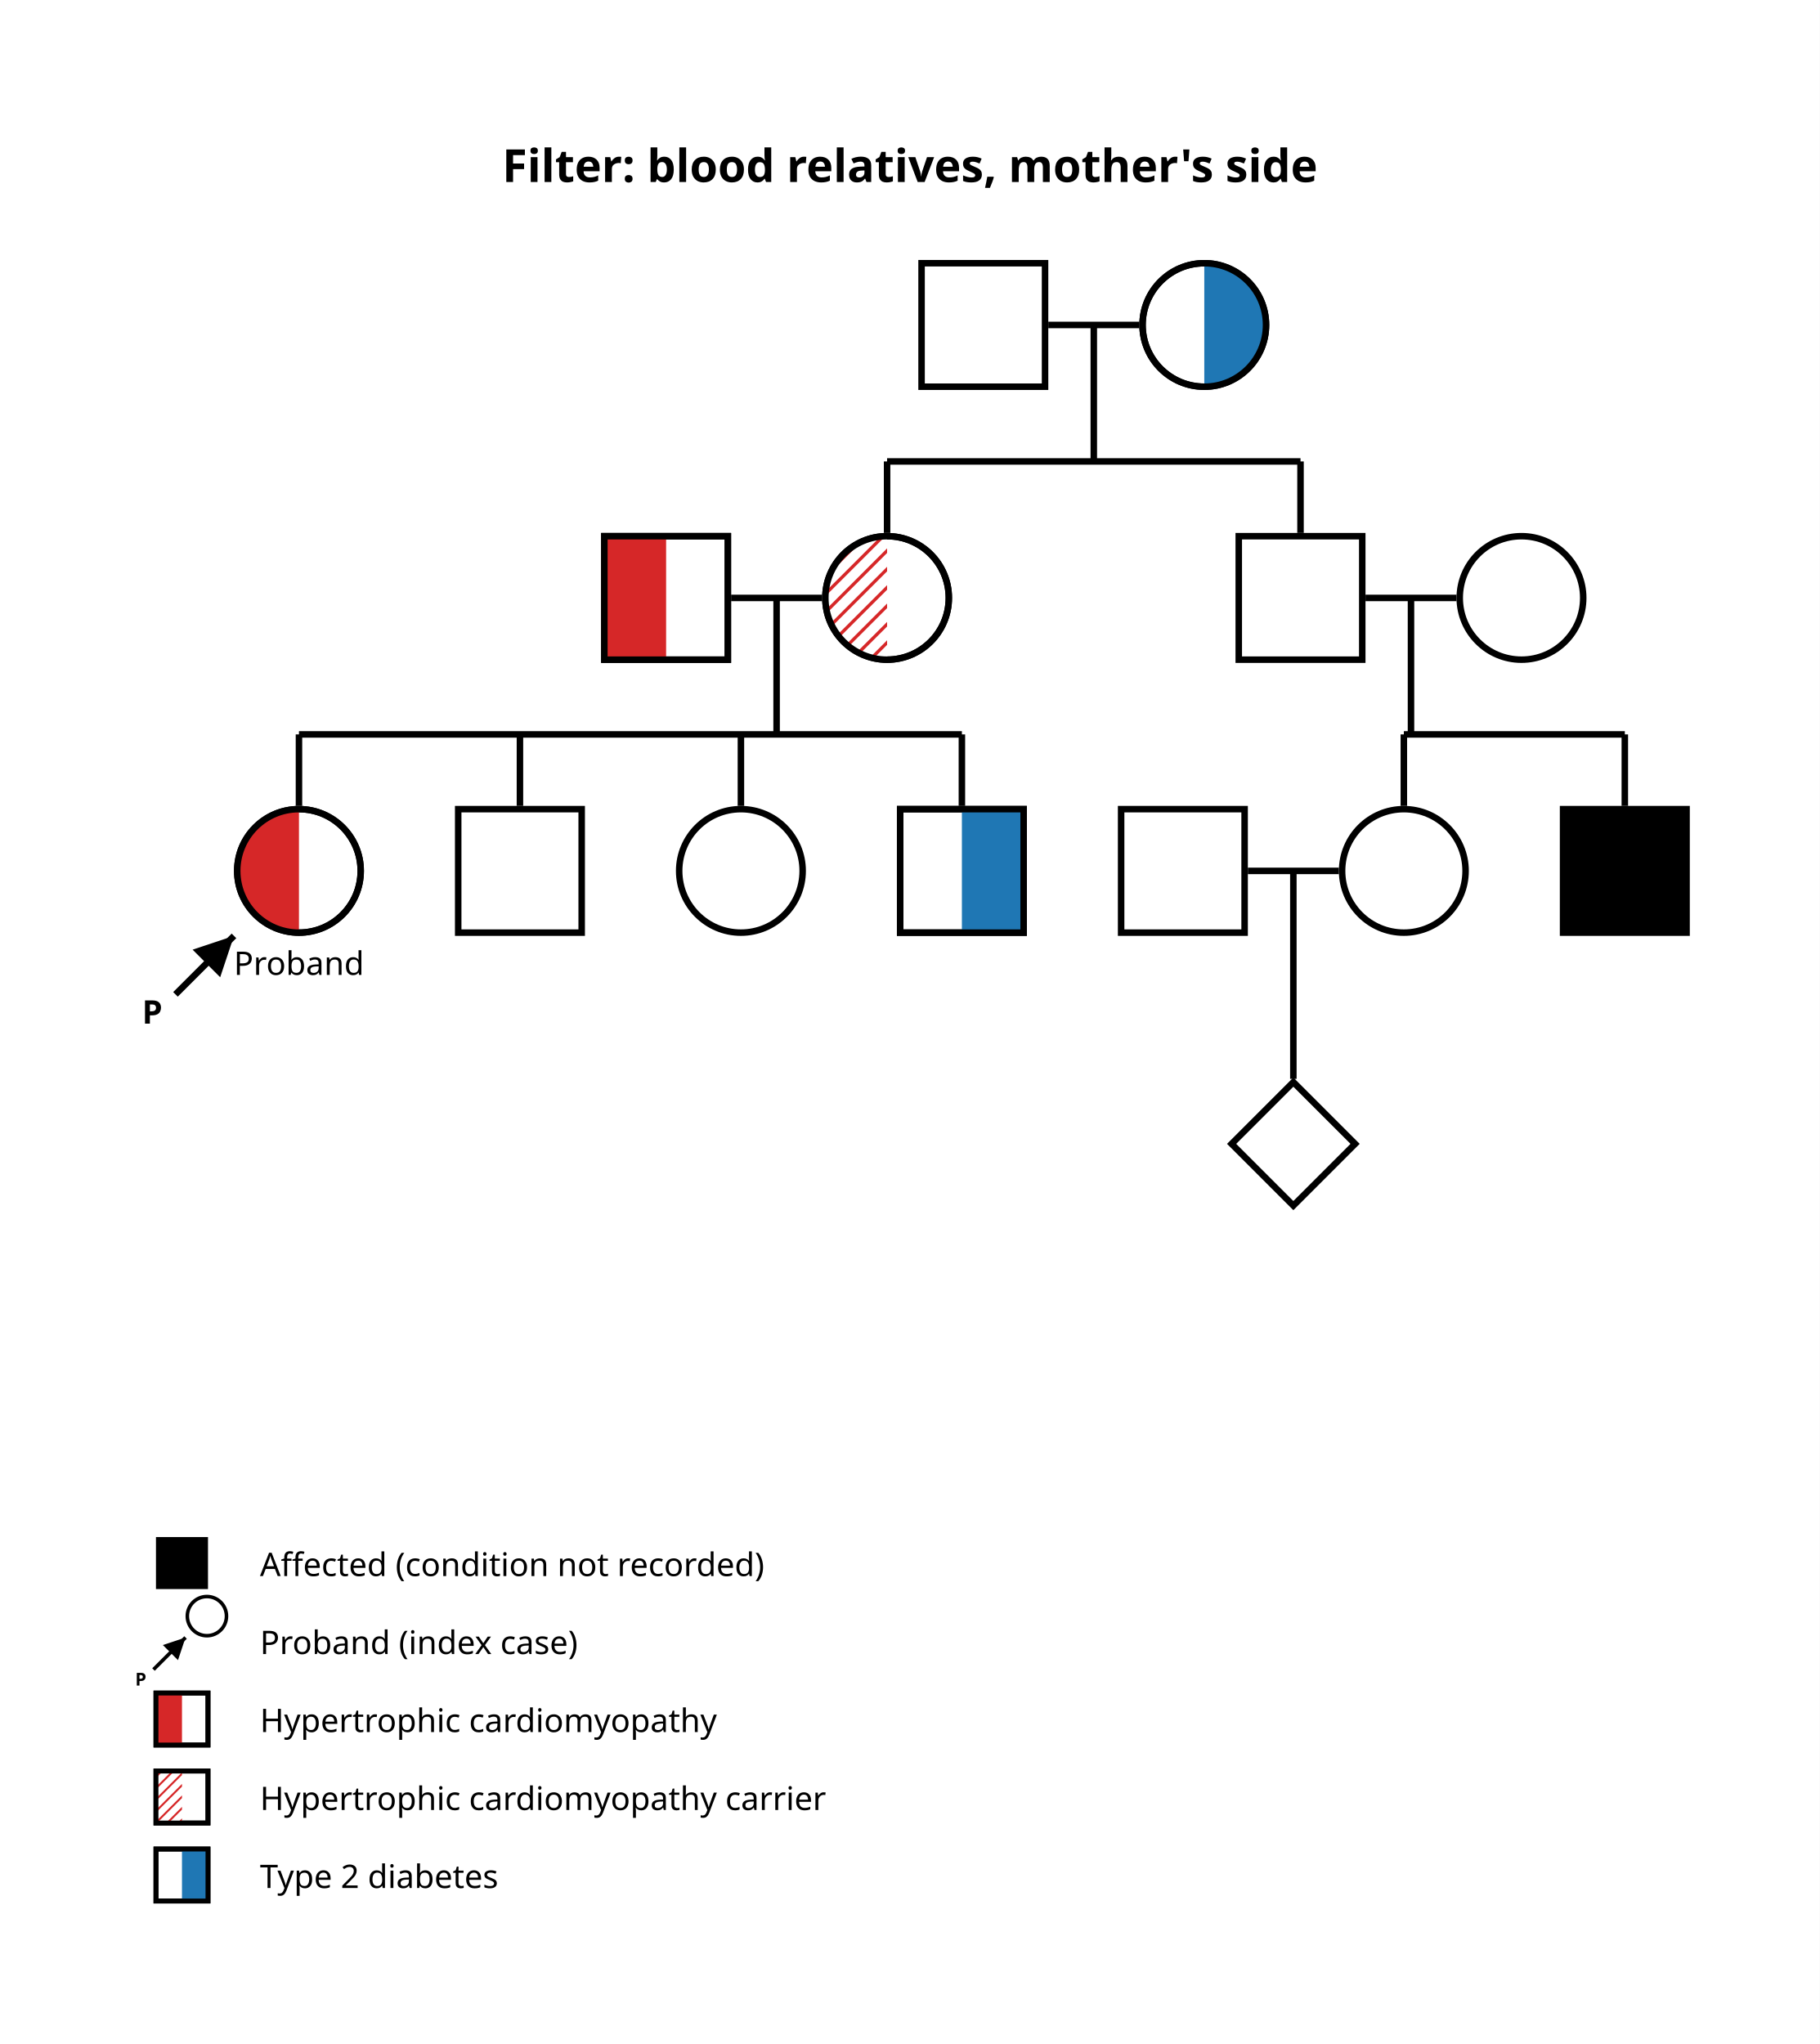
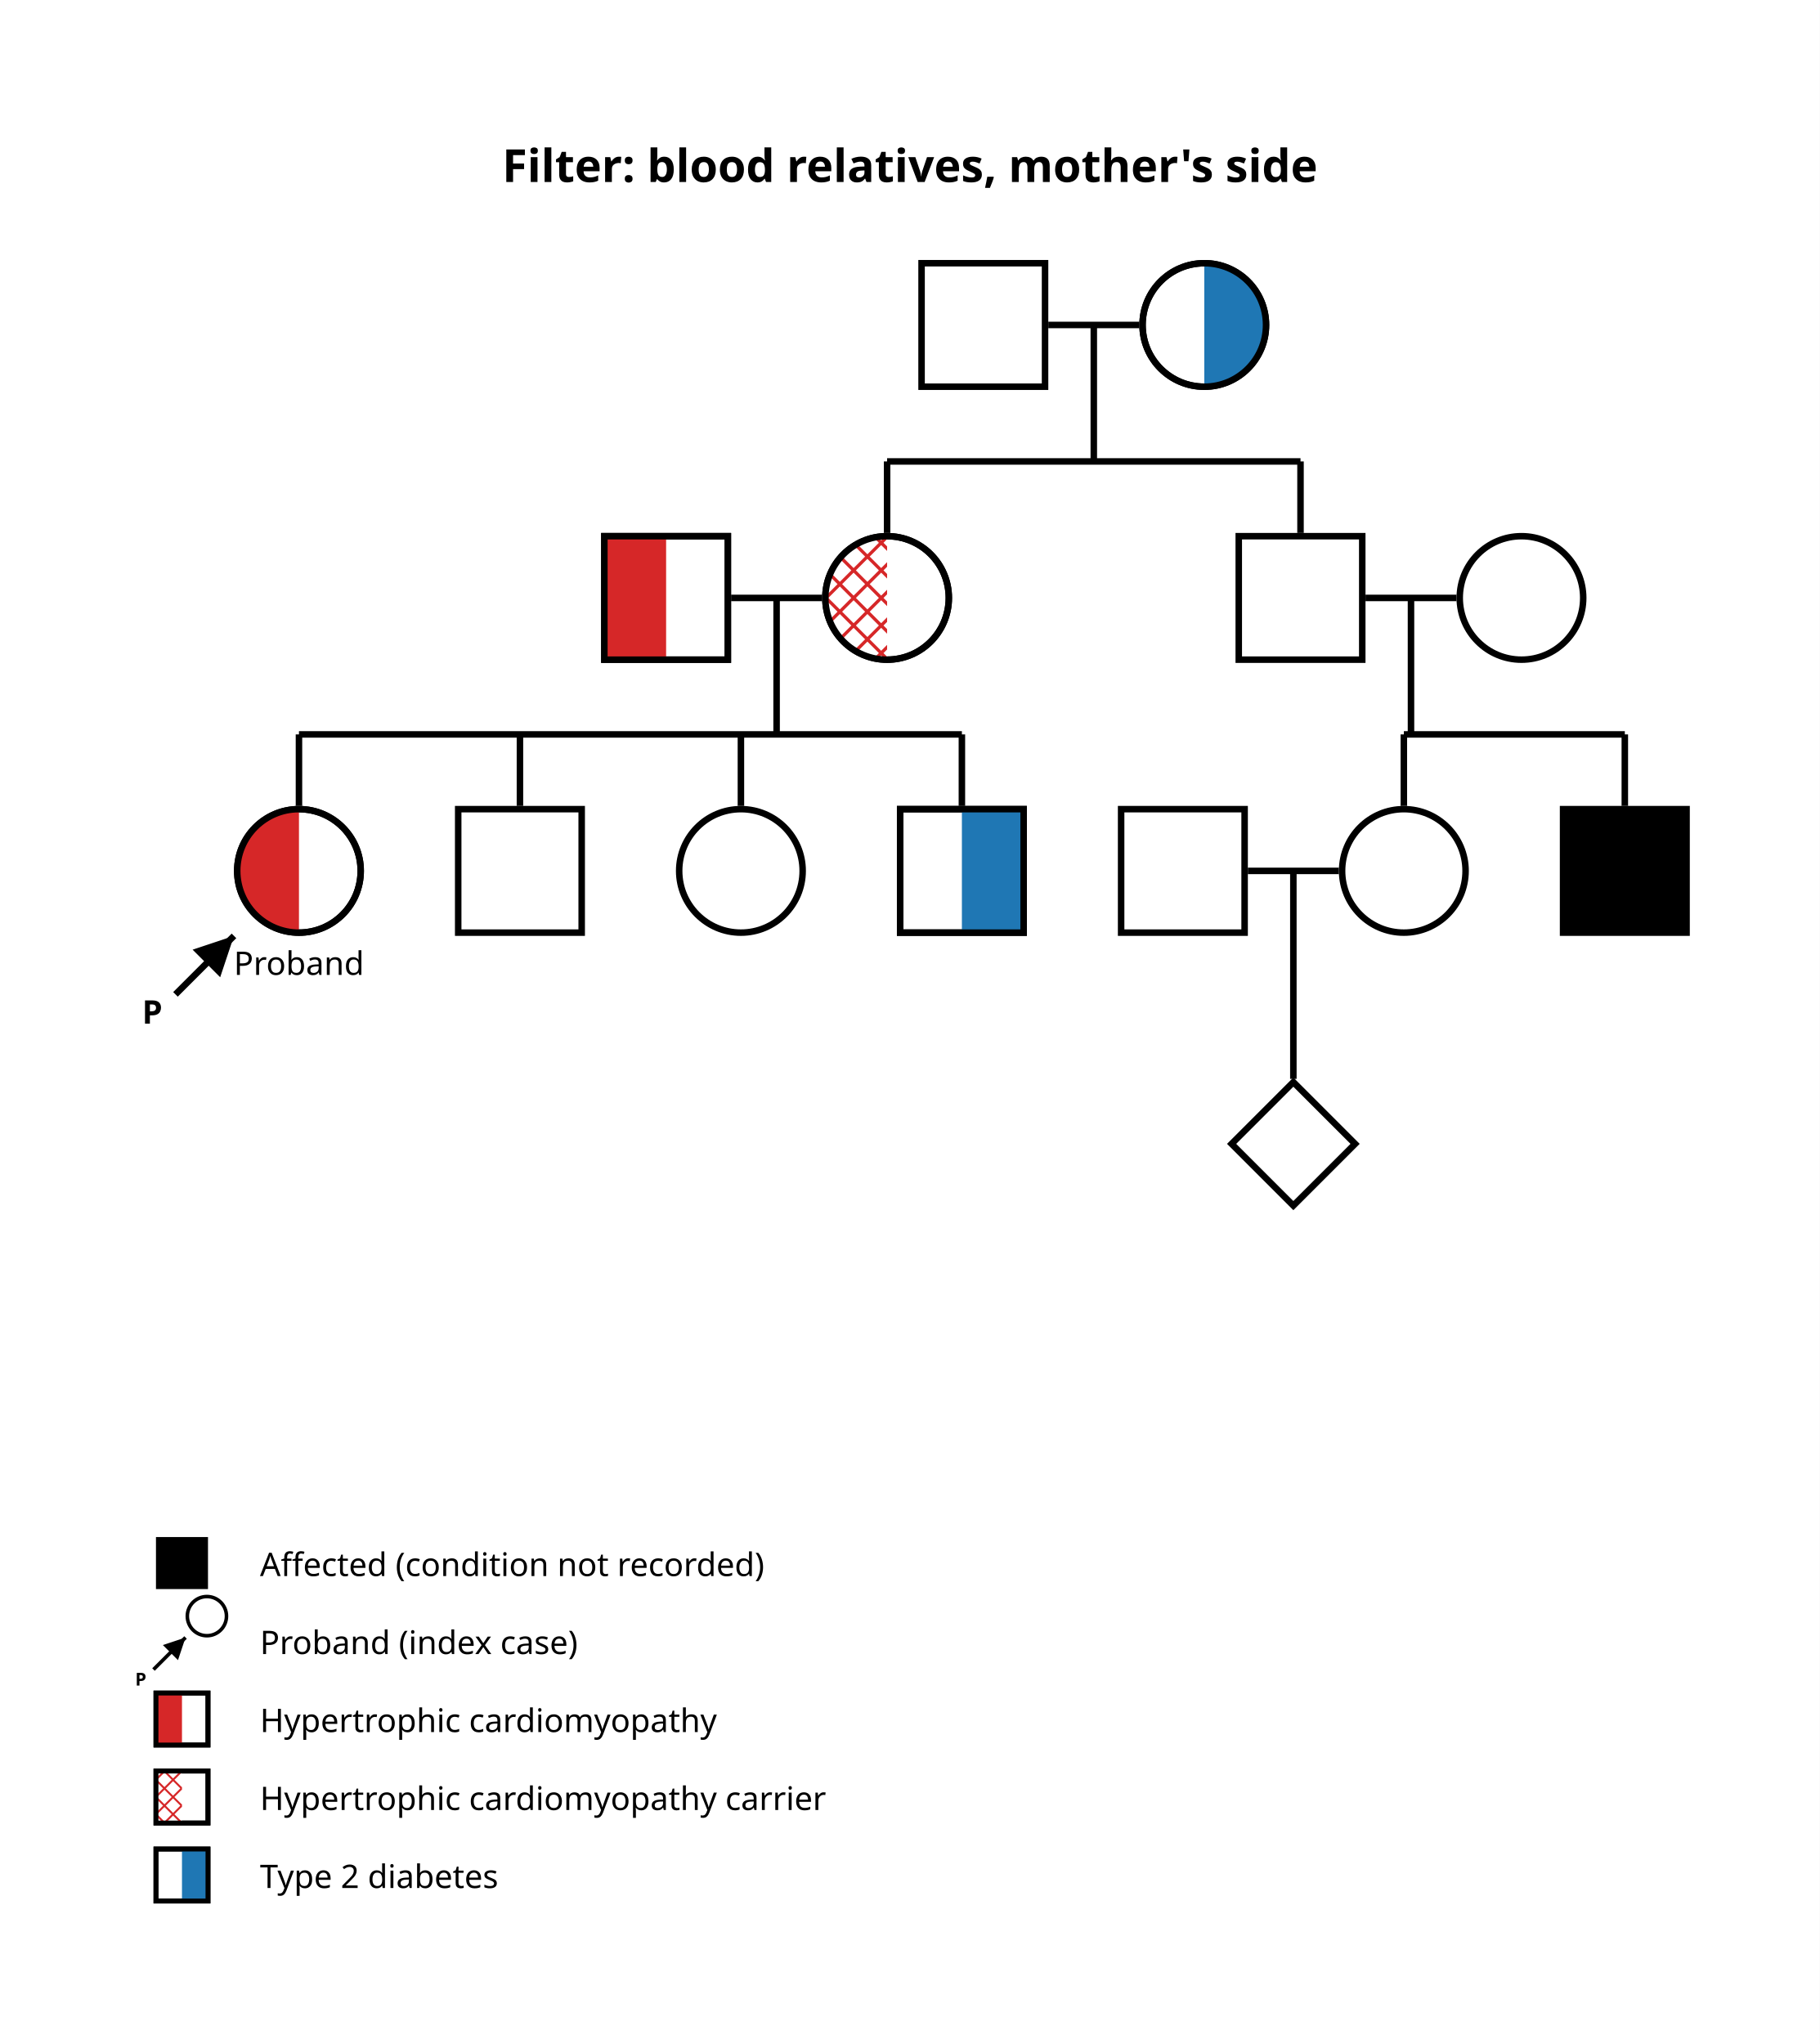
<svg xmlns="http://www.w3.org/2000/svg" width="560" height="629" viewBox="0 0 560 629">
  <defs>
    <marker id="proband-arrowhead" markerWidth="6" markerHeight="6" refX="6" refY="3" orient="auto">
      <path d="M 0 0 L 6 3 L 0 6 Z" fill="black" />
    </marker>
  </defs>
  <rect width="560" height="629" fill="white" />
  <g class="chart-title">
    <text x="280" y="56" text-anchor="middle" font-family="sans-serif" font-size="14" font-weight="bold" fill="black" style="user-select:none">Filter: blood relatives, mother's side</text>
  </g>
  <g transform="translate(92 100)">
    <g class="couple-lines">
      <path d="M 230.59 0 L 258.59 0" stroke="black" stroke-width="2" fill="none" />
      <path d="M 132.98 84 L 160.98 84" stroke="black" stroke-width="2" fill="none" />
      <path d="M 328.2 84 L 356.2 84" stroke="black" stroke-width="2" fill="none" />
      <path d="M 292 168 L 320 168" stroke="black" stroke-width="2" fill="none" />
    </g>
    <g class="sibship-lines">
      <path d="M 244.59 0 L 244.59 42 M 180.98 42 L 308.2 42 M 180.98 42 L 180.98 64 M 308.2 42 L 308.2 64" stroke="black" stroke-width="2" fill="none" />
      <path d="M 146.98 84 L 146.98 126 M 0 126 L 204 126 M 0 126 L 0 148 M 68 126 L 68 148 M 136 126 L 136 148 M 204 126 L 204 148" stroke="black" stroke-width="2" fill="none" />
      <path d="M 342.2 84 L 342.2 126 M 340 126 L 408 126 M 340 126 L 340 148 M 408 126 L 408 148" stroke="black" stroke-width="2" fill="none" />
      <path d="M 306 168 L 306 210 M 306 210 L 306 210 M 306 210 L 306 232" stroke="black" stroke-width="2" fill="none" />
    </g>
    <g class="assisted-lines" />
    <g class="duplicate-arcs" />
    <g class="symbols">
      <g transform="translate(210.59 0)">
        <g transform="translate(-20 -20)">
          <g>
            <g>
              <rect x="1" y="1" width="38" height="38" stroke="black" stroke-width="2" fill="white" />
            </g>
          </g>
        </g>
      </g>
      <g transform="translate(278.59 0)">
        <g transform="translate(-20 -20)">
          <g>
            <g>
              <clipPath id="symbol-clip-0-1">
                <circle cx="20" cy="20" r="19" />
              </clipPath>
              <circle cx="20" cy="20" r="19" stroke="black" stroke-width="2" fill="white" />
              <g clip-path="url(#symbol-clip-0-1)">
                <g>
                  <g data-tag-fill="solid">
                    <path d="M 20 20 L 20 -20 A 40 40 0 0 1 20 60 Z" fill="#1f77b4" />
                  </g>
                </g>
              </g>
              <circle cx="20" cy="20" r="19" stroke="black" stroke-width="2" fill="none" />
            </g>
          </g>
        </g>
      </g>
      <g transform="translate(112.98 84)">
        <g transform="translate(-20 -20)">
          <g>
            <g>
              <clipPath id="symbol-clip-1-0">
                <rect x="1" y="1" width="38" height="38" />
              </clipPath>
              <rect x="1" y="1" width="38" height="38" stroke="black" stroke-width="2" fill="white" />
              <g clip-path="url(#symbol-clip-1-0)">
                <g>
                  <g data-tag-fill="solid">
                    <path d="M 20 20 L 20 60 A 40 40 0 0 1 20 -20 Z" fill="#d62728" />
                  </g>
                </g>
              </g>
              <rect x="1" y="1" width="38" height="38" stroke="black" stroke-width="2" fill="none" />
            </g>
          </g>
        </g>
      </g>
      <g transform="translate(180.98 84)">
        <g transform="translate(-20 -20)">
          <g>
            <g>
              <clipPath id="symbol-clip-1-1">
                <circle cx="20" cy="20" r="19" />
              </clipPath>
              <circle cx="20" cy="20" r="19" stroke="black" stroke-width="2" fill="white" />
              <g clip-path="url(#symbol-clip-1-1)">
                <g data-carrier-sector="hcm">
-                   <g data-tag-fill="diagonal">
+                   <g data-tag-fill="crosshatch">
                    <clipPath id="symbol-clip-1-1-s0">
                      <path d="M 20 20 L 20 60 A 40 40 0 0 1 20 -20 Z" />
                    </clipPath>
                    <path d="M 20 20 L 20 60 A 40 40 0 0 1 20 -20 Z" fill="white" />
-                     <path d="M-37.172 40L2.828 0M-31.515 40L8.485 0M-25.858 40L14.142 0M-20.201 40L19.799 0M-14.544 40L25.456 0M-8.887 40L31.113 0M-3.23 40L36.77 0M2.426 40L42.426 0M8.083 40L48.083 0M13.74 40L53.74 0M19.397 40L59.397 0M25.054 40L65.054 0M30.711 40L70.711 0M36.368 40L76.368 0" fill="none" stroke="#d62728" stroke-width="1" clip-path="url(#symbol-clip-1-1-s0)" />
+                     <path d="M-35.757 40L4.243 0M-27.272 40L12.728 0M-18.787 40L21.213 0M-10.302 40L29.698 0M-1.816 40L38.184 0M6.669 40L46.669 0M15.154 40L55.154 0M23.64 40L63.64 0M32.125 40L72.125 0M-35.757 0L4.243 40M-27.272 0L12.728 40M-18.787 0L21.213 40M-10.302 0L29.698 40M-1.816 0L38.184 40M6.669 0L46.669 40M15.154 0L55.154 40M23.64 0L63.64 40M32.125 0L72.125 40" fill="none" stroke="#d62728" stroke-width="1" clip-path="url(#symbol-clip-1-1-s0)" />
                  </g>
                </g>
              </g>
              <circle cx="20" cy="20" r="19" stroke="black" stroke-width="2" fill="none" />
            </g>
          </g>
        </g>
      </g>
      <g transform="translate(308.2 84)">
        <g transform="translate(-20 -20)">
          <g>
            <g>
              <rect x="1" y="1" width="38" height="38" stroke="black" stroke-width="2" fill="white" />
            </g>
          </g>
        </g>
      </g>
      <g transform="translate(376.2 84)">
        <g transform="translate(-20 -20)">
          <g>
            <g>
              <circle cx="20" cy="20" r="19" stroke="black" stroke-width="2" fill="white" />
            </g>
          </g>
        </g>
      </g>
      <g transform="translate(0 168)">
        <g transform="translate(-20 -20)">
          <g>
            <g>
              <clipPath id="symbol-clip-2-0">
                <circle cx="20" cy="20" r="19" />
              </clipPath>
              <circle cx="20" cy="20" r="19" stroke="black" stroke-width="2" fill="white" />
              <g clip-path="url(#symbol-clip-2-0)">
                <g>
                  <g data-tag-fill="solid">
                    <path d="M 20 20 L 20 60 A 40 40 0 0 1 20 -20 Z" fill="#d62728" />
                  </g>
                </g>
              </g>
              <circle cx="20" cy="20" r="19" stroke="black" stroke-width="2" fill="none" />
            </g>
          </g>
          <g data-arrow="proband">
            <line x1="-18" y1="58" x2="0" y2="40" stroke="black" stroke-width="2" marker-end="url(#proband-arrowhead)" />
            <rect x="-30" y="58" width="8.5" height="10" fill="white" />
            <text data-proband-letter="true" x="-22" y="67" text-anchor="end" font-family="sans-serif" font-size="10" font-weight="bold" fill="black" style="user-select:none">P</text>
          </g>
        </g>
      </g>
      <g transform="translate(68 168)">
        <g transform="translate(-20 -20)">
          <g>
            <g>
              <rect x="1" y="1" width="38" height="38" stroke="black" stroke-width="2" fill="white" />
            </g>
          </g>
        </g>
      </g>
      <g transform="translate(136 168)">
        <g transform="translate(-20 -20)">
          <g>
            <g>
              <circle cx="20" cy="20" r="19" stroke="black" stroke-width="2" fill="white" />
            </g>
          </g>
        </g>
      </g>
      <g transform="translate(204 168)">
        <g transform="translate(-20 -20)">
          <g>
            <g>
              <clipPath id="symbol-clip-2-3">
                <rect x="1" y="1" width="38" height="38" />
              </clipPath>
              <rect x="1" y="1" width="38" height="38" stroke="black" stroke-width="2" fill="white" />
              <g clip-path="url(#symbol-clip-2-3)">
                <g>
                  <g data-tag-fill="solid">
                    <path d="M 20 20 L 20 -20 A 40 40 0 0 1 20 60 Z" fill="#1f77b4" />
                  </g>
                </g>
              </g>
              <rect x="1" y="1" width="38" height="38" stroke="black" stroke-width="2" fill="none" />
            </g>
          </g>
        </g>
      </g>
      <g transform="translate(272 168)">
        <g transform="translate(-20 -20)">
          <g>
            <g>
              <rect x="1" y="1" width="38" height="38" stroke="black" stroke-width="2" fill="white" />
            </g>
          </g>
        </g>
      </g>
      <g transform="translate(340 168)">
        <g transform="translate(-20 -20)">
          <g>
            <g>
              <circle cx="20" cy="20" r="19" stroke="black" stroke-width="2" fill="white" />
            </g>
          </g>
        </g>
      </g>
      <g transform="translate(408 168)">
        <g transform="translate(-20 -20)">
          <g>
            <g>
              <rect x="1" y="1" width="38" height="38" stroke="black" stroke-width="2" fill="black" />
            </g>
          </g>
        </g>
      </g>
      <g transform="translate(306 252)">
        <g transform="translate(-20 -20)">
          <g>
            <g>
              <polygon points="20,1 39,20 20,39 1,20" stroke="black" stroke-width="2" fill="white" />
            </g>
          </g>
        </g>
      </g>
    </g>
    <g class="labels">
      <g transform="translate(190.59 -20)">
        <g transform="translate(20 20)" style="user-select:none" />
      </g>
      <g transform="translate(258.59 -20)">
        <g transform="translate(20 20)" style="user-select:none" />
      </g>
      <g transform="translate(92.98 64)">
        <g transform="translate(20 20)" style="user-select:none" />
      </g>
      <g transform="translate(160.98 64)">
        <g transform="translate(20 20)" style="user-select:none" />
      </g>
      <g transform="translate(288.2 64)">
        <g transform="translate(20 20)" style="user-select:none" />
      </g>
      <g transform="translate(356.2 64)">
        <g transform="translate(20 20)" style="user-select:none" />
      </g>
      <g transform="translate(-20 148)">
        <g transform="translate(20 20)" style="user-select:none">
          <g data-name-label="true" pointer-events="none">
            <text x="0" y="32" text-anchor="middle" font-family="sans-serif" font-size="10" fill="black">Proband</text>
          </g>
        </g>
      </g>
      <g transform="translate(48 148)">
        <g transform="translate(20 20)" style="user-select:none" />
      </g>
      <g transform="translate(116 148)">
        <g transform="translate(20 20)" style="user-select:none" />
      </g>
      <g transform="translate(184 148)">
        <g transform="translate(20 20)" style="user-select:none" />
      </g>
      <g transform="translate(252 148)">
        <g transform="translate(20 20)" style="user-select:none" />
      </g>
      <g transform="translate(320 148)">
        <g transform="translate(20 20)" style="user-select:none" />
      </g>
      <g transform="translate(388 148)">
        <g transform="translate(20 20)" style="user-select:none" />
      </g>
      <g transform="translate(286 232)">
        <g transform="translate(20 20)" style="user-select:none" />
      </g>
    </g>
    <g class="consanguinity-labels" />
  </g>
  <g class="pedigree-key" transform="translate(0 469)">
    <g transform="translate(56 12) scale(0.667) translate(-14 -14)">
      <svg width="28" height="28" viewBox="-2 -2 28 28">
        <rect x="1" y="1" width="22" height="22" stroke="black" stroke-width="2" fill="black" />
      </svg>
    </g>
    <text x="80" y="16" font-family="sans-serif" font-size="10" fill="black">Affected (condition not recorded)</text>
    <g transform="translate(56 36) scale(0.667) translate(-23 -23)">
      <svg width="46" height="46" viewBox="-30 -2 56 56">
        <defs>
          <marker id="legend-arrowhead" markerWidth="6" markerHeight="6" refX="6" refY="3" orient="auto">
            <polygon points="0 0, 6 3, 0 6" fill="black" />
          </marker>
        </defs>
        <circle cx="12" cy="12" r="11" stroke="black" stroke-width="2" fill="white" />
        <g data-arrow="proband">
          <line x1="-18" y1="42" x2="0" y2="24" stroke="black" stroke-width="2" marker-end="url(#legend-arrowhead)" />
          <rect x="-30" y="42" width="8.5" height="10" fill="white" />
          <text data-proband-letter="true" x="-22" y="51" text-anchor="end" font-family="sans-serif" font-size="10" font-weight="bold" fill="black" style="user-select:none">P</text>
        </g>
      </svg>
    </g>
    <text x="80" y="40" font-family="sans-serif" font-size="10" fill="black">Proband (index case)</text>
    <g transform="translate(56 60) scale(1) translate(-14 -14)">
      <svg width="28" height="28" viewBox="0 0 28 28">
        <clipPath id="legend-clip-hcm">
          <rect x="6" y="6" width="16" height="16" />
        </clipPath>
        <rect x="6" y="6" width="16" height="16" fill="white" stroke="black" stroke-width="1.5" />
        <g clip-path="url(#legend-clip-hcm)">
          <g data-tag-fill="solid">
            <path d="M 14 14 L 14 30 A 16 16 0 0 1 14 -2 Z" fill="#d62728" />
          </g>
        </g>
        <rect x="6" y="6" width="16" height="16" fill="none" stroke="black" stroke-width="1.5" />
      </svg>
    </g>
    <text x="80" y="64" font-family="sans-serif" font-size="10" fill="black">Hypertrophic cardiomyopathy</text>
    <g transform="translate(56 84) scale(1) translate(-14 -14)">
      <svg width="28" height="28" viewBox="0 0 28 28">
        <clipPath id="legend-clip-hcm-carrier">
          <rect x="6" y="6" width="16" height="16" />
        </clipPath>
        <rect x="6" y="6" width="16" height="16" fill="white" stroke="black" stroke-width="1.5" />
        <g clip-path="url(#legend-clip-hcm-carrier)">
-           <g data-tag-fill="diagonal">
+           <g data-tag-fill="crosshatch">
            <clipPath id="legend-clip-hcm-carrier-fill">
              <path d="M 14 14 L 14 30 A 16 16 0 0 1 14 -2 Z" />
            </clipPath>
            <path d="M 14 14 L 14 30 A 16 16 0 0 1 14 -2 Z" fill="white" />
-             <path d="M-8.232 22L7.768 6M-4.697 22L11.303 6M-1.161 22L14.839 6M2.374 22L18.374 6M5.91 22L21.91 6M9.445 22L25.445 6M12.981 22L28.981 6M16.517 22L32.517 6M20.052 22L36.052 6" fill="none" stroke="#d62728" stroke-width="0.6" clip-path="url(#legend-clip-hcm-carrier-fill)" />
+             <path d="M-7.348 22L8.652 6M-2.045 22L13.955 6M3.258 22L19.258 6M8.562 22L24.562 6M13.865 22L29.865 6M19.168 22L35.168 6M-7.348 6L8.652 22M-2.045 6L13.955 22M3.258 6L19.258 22M8.562 6L24.562 22M13.865 6L29.865 22M19.168 6L35.168 22" fill="none" stroke="#d62728" stroke-width="0.6" clip-path="url(#legend-clip-hcm-carrier-fill)" />
          </g>
        </g>
        <rect x="6" y="6" width="16" height="16" fill="none" stroke="black" stroke-width="1.5" />
      </svg>
    </g>
    <text x="80" y="88" font-family="sans-serif" font-size="10" fill="black">Hypertrophic cardiomyopathy carrier</text>
    <g transform="translate(56 108) scale(1) translate(-14 -14)">
      <svg width="28" height="28" viewBox="0 0 28 28">
        <clipPath id="legend-clip-dm">
          <rect x="6" y="6" width="16" height="16" />
        </clipPath>
        <rect x="6" y="6" width="16" height="16" fill="white" stroke="black" stroke-width="1.5" />
        <g clip-path="url(#legend-clip-dm)">
          <g data-tag-fill="solid">
            <path d="M 14 14 L 14 -2 A 16 16 0 0 1 14 30 Z" fill="#1f77b4" />
          </g>
        </g>
        <rect x="6" y="6" width="16" height="16" fill="none" stroke="black" stroke-width="1.5" />
      </svg>
    </g>
    <text x="80" y="112" font-family="sans-serif" font-size="10" fill="black">Type 2 diabetes</text>
  </g>
</svg>
